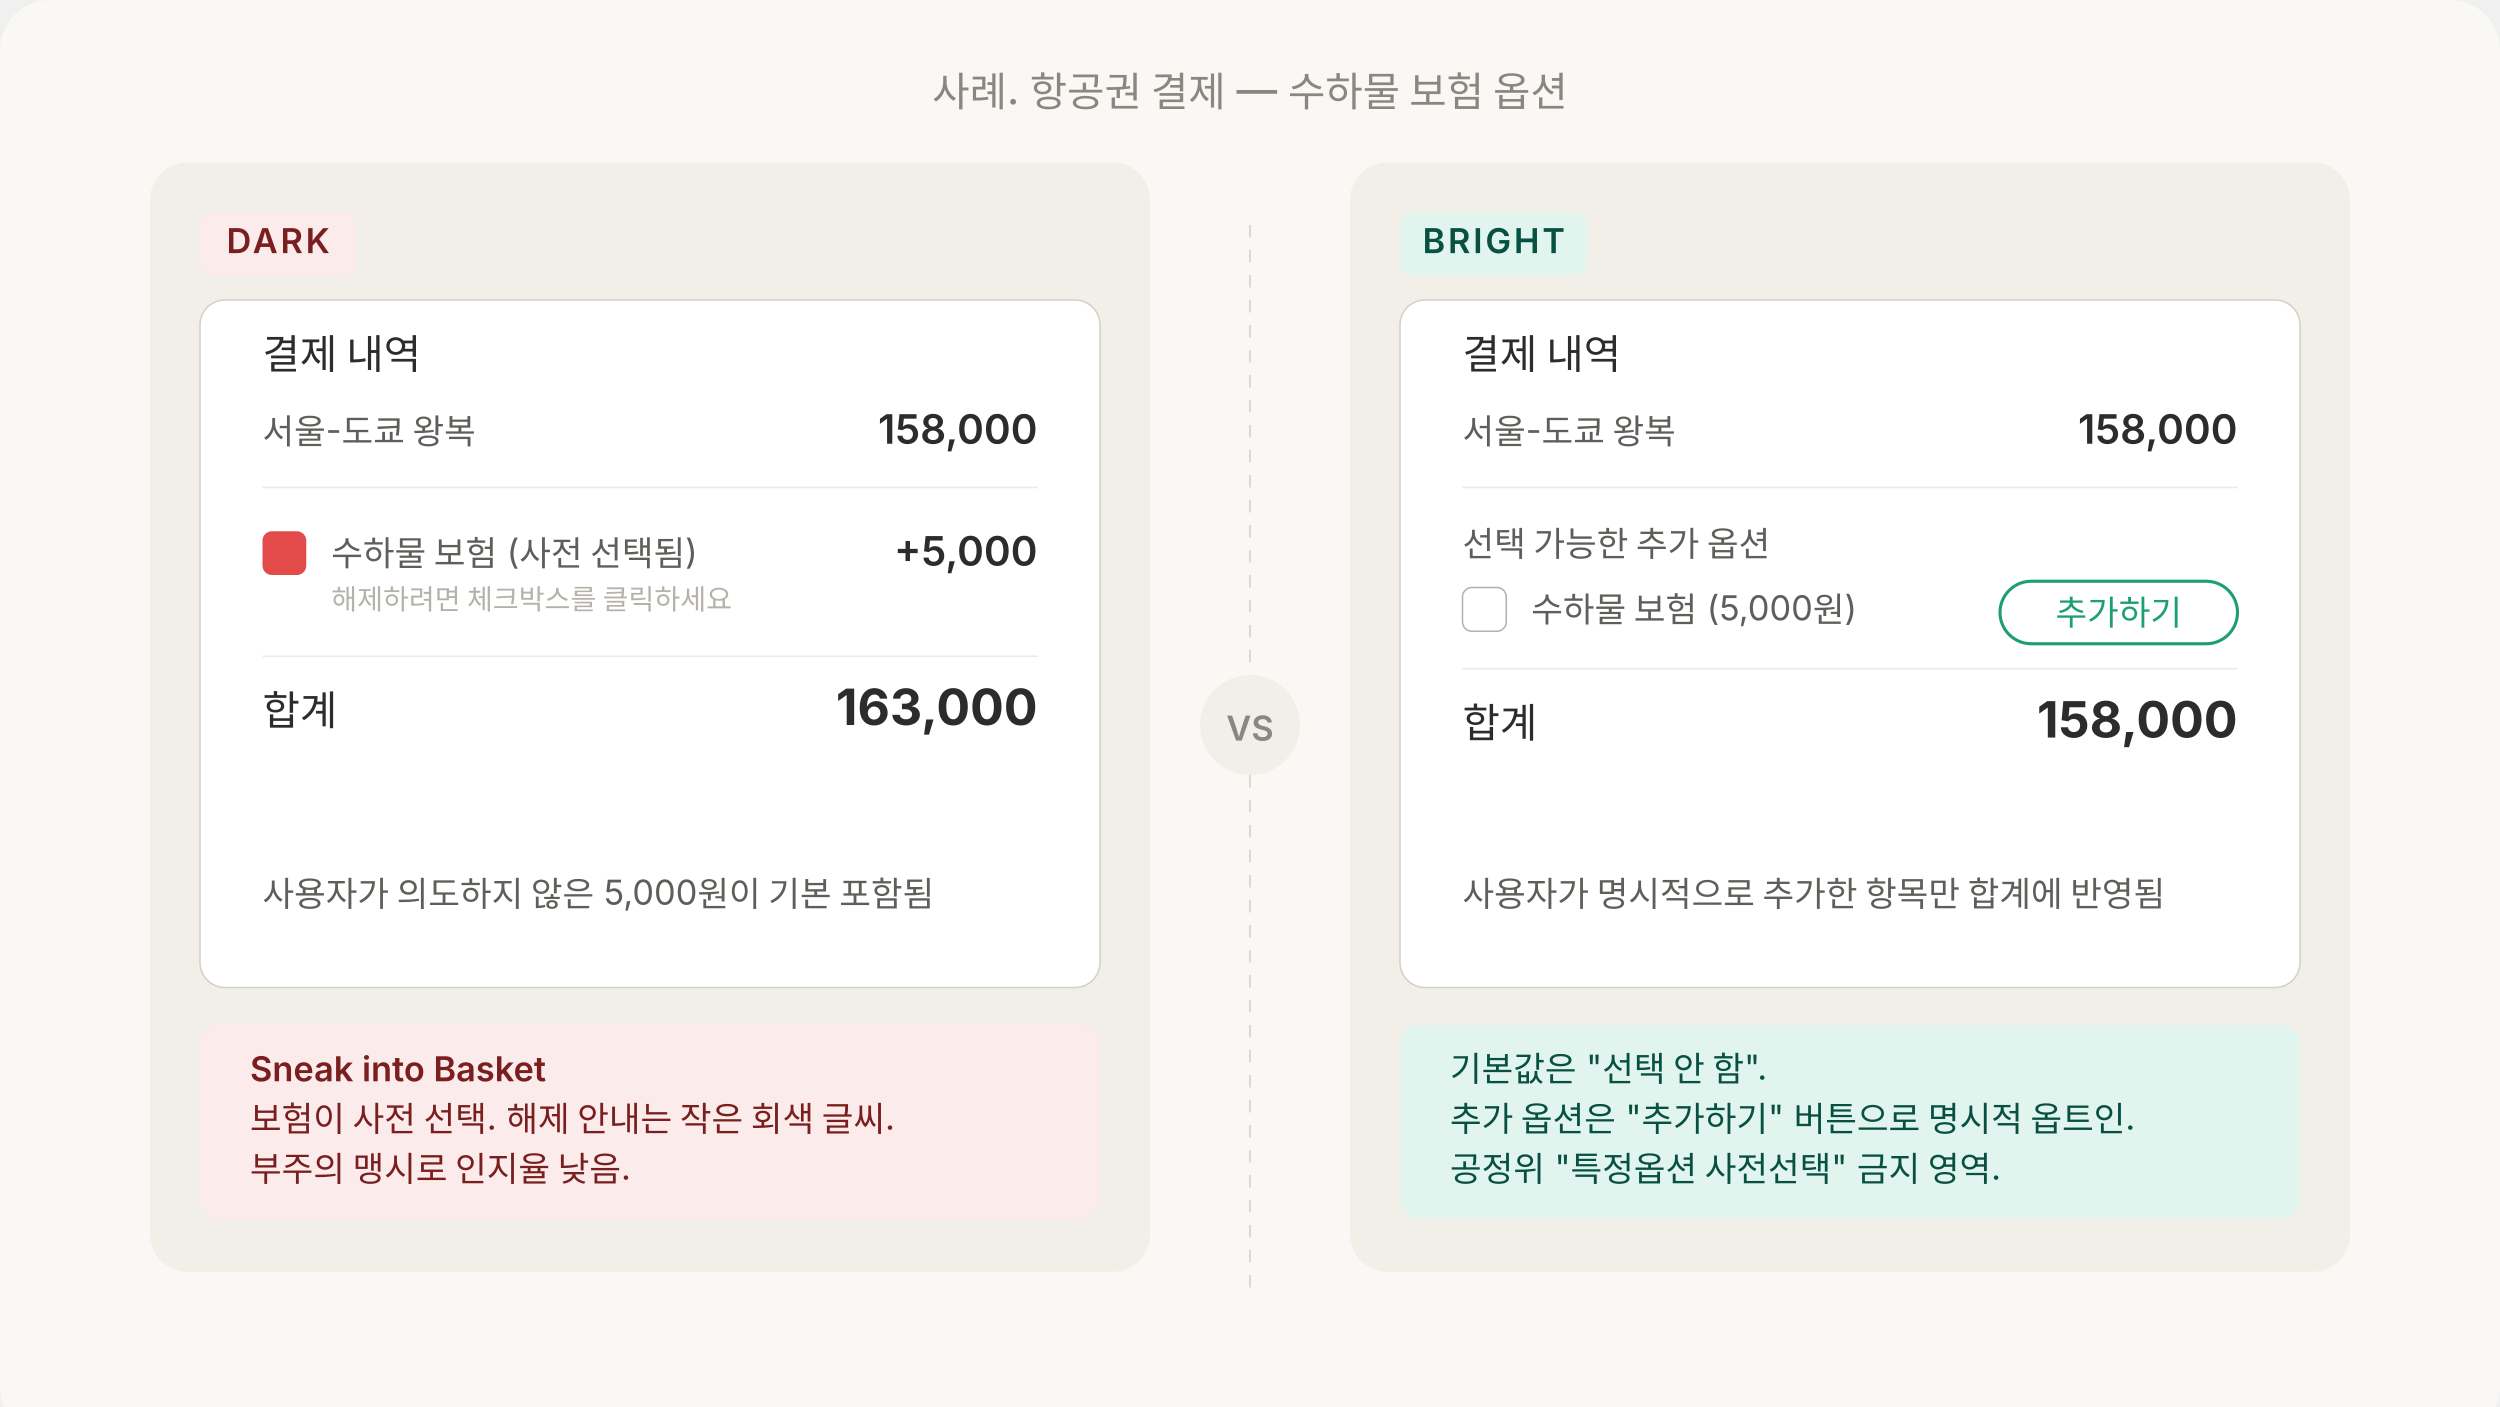
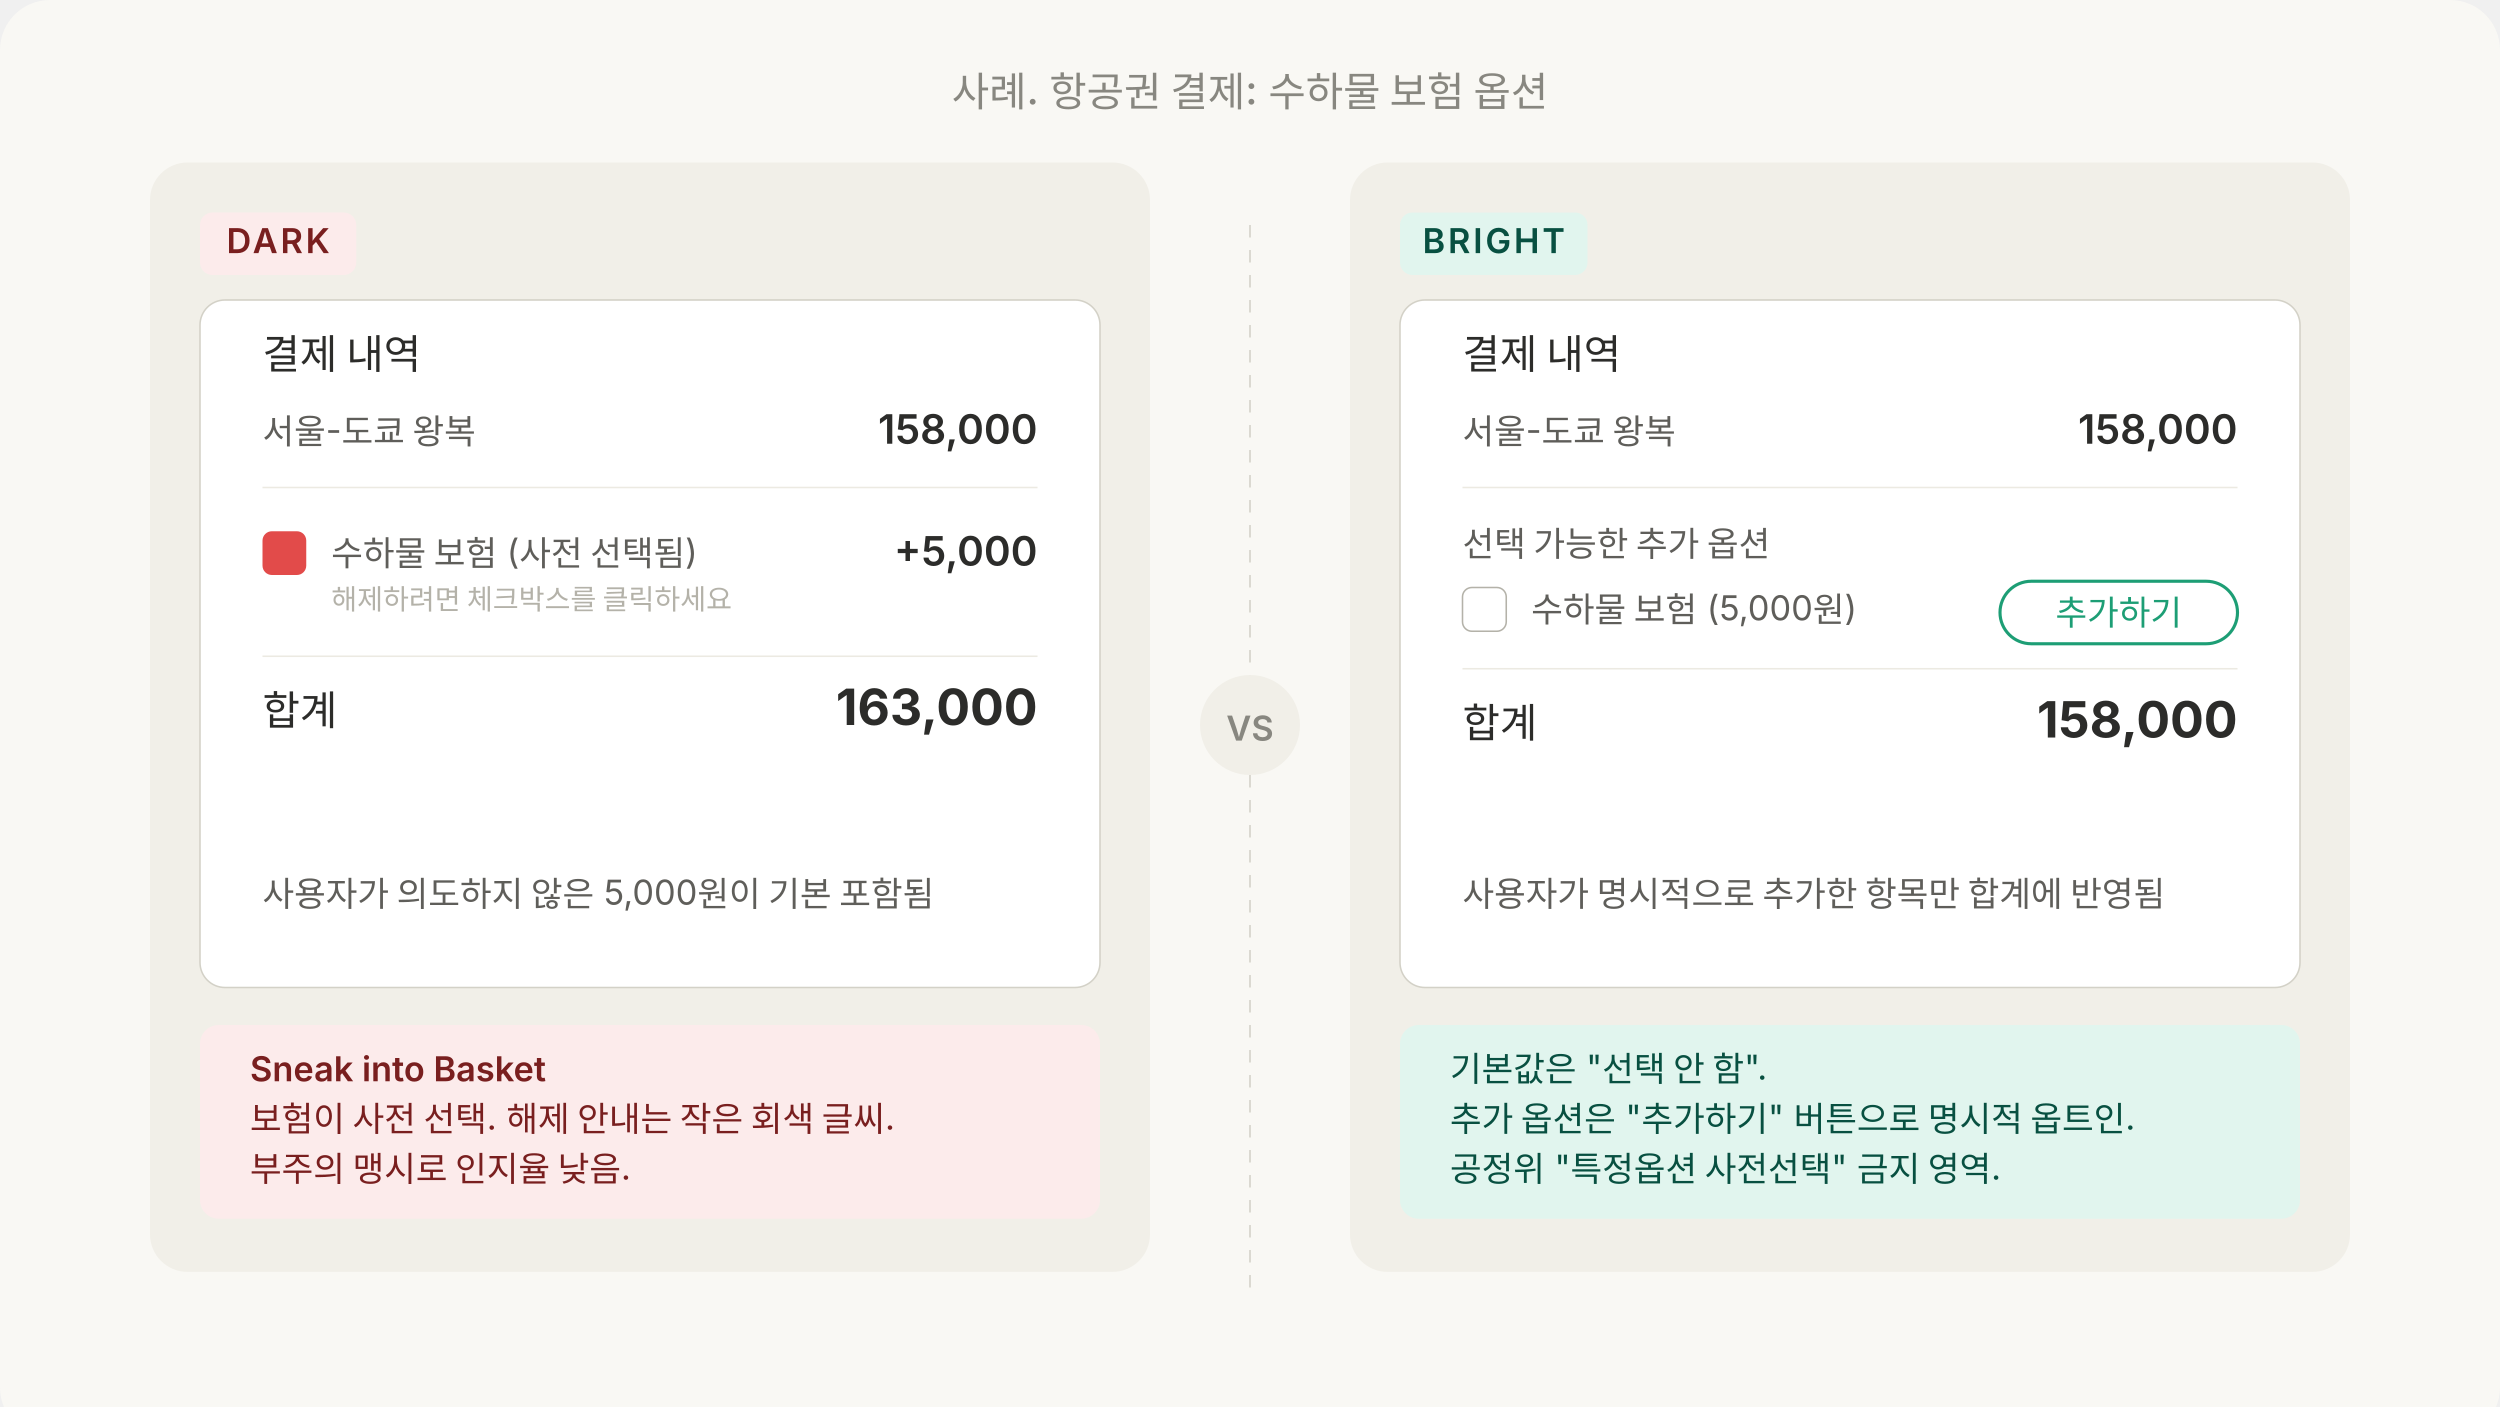
<svg xmlns="http://www.w3.org/2000/svg" width="100%" viewBox="0 0 800 450" role="img" font-family="-apple-system, BlinkMacSystemFont, 'Segoe UI', sans-serif">
  <defs>
    <style>
      .label {
        font-size: 11px;
        font-weight: 600;
        letter-spacing: 0.08em;
      }

      .title {
        font-size: 13px;
        font-weight: 500;
        fill: #2C2C2A;
      }

      .body {
        font-size: 11px;
        fill: #5F5E5A;
      }

      .annot {
        font-size: 11px;
        fill: #5F5E5A;
      }

      .annot-bold {
        font-size: 11px;
        font-weight: 600;
      }

      .pair-label {
        font-size: 13px;
        fill: #888780;
        font-weight: 500;
      }

      .price {
        font-size: 13px;
        font-weight: 600;
        fill: #2C2C2A;
      }

      .total-price {
        font-size: 16px;
        font-weight: 700;
        fill: #2C2C2A;
      }

      .page-bg {
        fill: #F9F8F4;
      }

      .frame-bg {
        fill: #F1EFE8;
      }

      .screen-bg {
        fill: #FFFFFF;
        stroke: #D3D1C7;
        stroke-width: 0.5;
      }

      .red-tag {
        fill: #FCEBEB;
      }

      .red-tag-text {
        fill: #791F1F;
      }

      .teal-tag {
        fill: #E1F5EE;
      }

      .teal-tag-text {
        fill: #085041;
      }

      .red-annot-bg {
        fill: #FCEBEB;
      }

      .red-annot-text {
        fill: #791F1F;
      }

      .teal-annot-bg {
        fill: #E1F5EE;
      }

      .teal-annot-text {
        fill: #085041;
      }

      .row-divider {
        stroke: #ECEAE2;
        stroke-width: 0.5;
      }

      .checkbox-fill {
        fill: #E24B4A;
      }

      .checkbox-empty {
        fill: #FFFFFF;
        stroke: #B4B2A9;
        stroke-width: 0.5;
      }

      .add-btn {
        fill: none;
        stroke: #1D9E75;
        stroke-width: 1;
      }

      .add-btn-text {
        fill: #1D9E75;
        font-weight: 500;
      }

      .small-link {
        font-size: 9px;
        fill: #B4B2A9;
      }

      .vs-divider {
        stroke: #D3D1C7;
        stroke-width: 0.5;
      }

      .vs-circle {
        fill: #F1EFE8;
      }

      .vs-text {
        fill: #888780;
      }

      @media (prefers-color-scheme: dark) {
        .title {
          fill: #D3D1C7;
        }

        .body {
          fill: #B4B2A9;
        }

        .annot {
          fill: #B4B2A9;
        }

        .pair-label {
          fill: #888780;
        }

        .price {
          fill: #D3D1C7;
        }

        .total-price {
          fill: #D3D1C7;
        }

        .page-bg {
          fill: #1C1B1A;
        }

        .frame-bg {
          fill: #2C2C2A;
        }

        .screen-bg {
          fill: #1C1B1A;
          stroke: #444441;
        }

        .red-tag {
          fill: #501313;
        }

        .red-tag-text {
          fill: #F7C1C1;
        }

        .teal-tag {
          fill: #04342C;
        }

        .teal-tag-text {
          fill: #9FE1CB;
        }

        .red-annot-bg {
          fill: #501313;
        }

        .red-annot-text {
          fill: #F7C1C1;
        }

        .teal-annot-bg {
          fill: #04342C;
        }

        .teal-annot-text {
          fill: #9FE1CB;
        }

        .row-divider {
          stroke: #3A3936;
        }

        .checkbox-empty {
          fill: #1C1B1A;
          stroke: #5F5E5A;
        }

        .add-btn {
          stroke: #5DCAA5;
        }

        .add-btn-text {
          fill: #5DCAA5;
        }

        .small-link {
          fill: #5F5E5A;
        }

        .vs-divider {
          stroke: #444441;
        }

        .vs-circle {
          fill: #2C2C2A;
        }

        .vs-text {
          fill: #888780;
        }
      }
    </style>
  </defs>
  <rect class="page-bg" width="800" height="460" rx="16" />
-   <text x="400" y="34" text-anchor="middle" class="pair-label">사례. 항공권 결제 — 수하물 보험 옵션</text>
+   <text x="400" y="34" text-anchor="middle" class="pair-label">사례. 항공권 결제: 수하물 보험 옵션</text>
  <rect class="frame-bg" x="48" y="52" width="320" height="355" rx="12" />
  <rect class="red-tag" x="64" y="68" width="50" height="20" rx="4" />
  <text x="89" y="81" text-anchor="middle" class="label red-tag-text">DARK</text>
  <rect class="screen-bg" x="64" y="96" width="288" height="220" rx="8" />
  <text x="84" y="118" class="title">결제 내역</text>
  <text x="84" y="142" class="body">서울-도쿄 왕복</text>
  <text x="332" y="142" text-anchor="end" class="price">158,000</text>
  <line x1="84" y1="156" x2="332" y2="156" class="row-divider" />
  <rect class="checkbox-fill" x="84" y="170" width="14" height="14" rx="3" />
  <text x="106" y="181" class="body">수하물 보험 (사전 선택됨)</text>
  <text x="332" y="181" text-anchor="end" class="price">+5,000</text>
  <text x="106" y="195" class="small-link">해제하려면 체크박스를 클릭하세요</text>
  <line x1="84" y1="210" x2="332" y2="210" class="row-divider" />
  <text x="84" y="232" class="title">합계</text>
  <text x="332" y="232" text-anchor="end" class="total-price">163,000</text>
  <text x="84" y="290" class="body">사용자가 의도하지 않은 5,000원이 기본 포함됨</text>
  <rect class="red-annot-bg" x="64" y="328" width="288" height="62" rx="6" />
  <text x="80" y="346" class="annot-bold red-annot-text">Sneak into Basket</text>
  <text x="80" y="362" class="annot red-annot-text">보험이 사전 선택. 해제 안내는 작은 회색 글씨. </text>
  <text x="80" y="378" class="annot red-annot-text">부주의 맹시로 인지율 낮음.</text>
  <rect class="frame-bg" x="432" y="52" width="320" height="355" rx="12" />
  <rect class="teal-tag" x="448" y="68" width="60" height="20" rx="4" />
  <text x="478" y="81" text-anchor="middle" class="label teal-tag-text">BRIGHT</text>
  <rect class="screen-bg" x="448" y="96" width="288" height="220" rx="8" />
  <text x="468" y="118" class="title">결제 내역</text>
  <text x="468" y="142" class="body">서울-도쿄 왕복</text>
  <text x="716" y="142" text-anchor="end" class="price">158,000</text>
  <line x1="468" y1="156" x2="716" y2="156" class="row-divider" />
  <text x="468" y="178" class="body" font-weight="500">선택 가능한 추가 옵션</text>
  <rect class="checkbox-empty" x="468" y="188" width="14" height="14" rx="3" />
  <text x="490" y="199" class="body">수하물 보험 (5,000원)</text>
  <rect class="add-btn" x="640" y="186" width="76" height="20" rx="10" />
  <text x="678" y="200" text-anchor="middle" font-size="11" class="add-btn-text">추가하기</text>
  <line x1="468" y1="214" x2="716" y2="214" class="row-divider" />
  <text x="468" y="236" class="title">합계</text>
  <text x="716" y="236" text-anchor="end" class="total-price">158,000</text>
  <text x="468" y="290" class="body">사용자가 명시적으로 추가한 항목만 합계에 반영됨</text>
  <rect class="teal-annot-bg" x="448" y="328" width="288" height="62" rx="6" />
  <text x="464" y="346" class="annot teal-annot-text">기본값은 "선택 안 함". </text>
  <text x="464" y="362" class="annot teal-annot-text">추가 옵션은 "추가하기" 버튼으로 명시적 옵트인.</text>
  <text x="464" y="378" class="annot teal-annot-text">공정위 "특정옵션 사전선택" 금지 영역.</text>
  <line class="vs-divider" x1="400" y1="72" x2="400" y2="412" stroke-dasharray="4 4" />
  <circle class="vs-circle" cx="400" cy="232" r="16" />
  <text x="400" y="237" text-anchor="middle" font-size="11" font-weight="600" class="vs-text">VS</text>
</svg>
